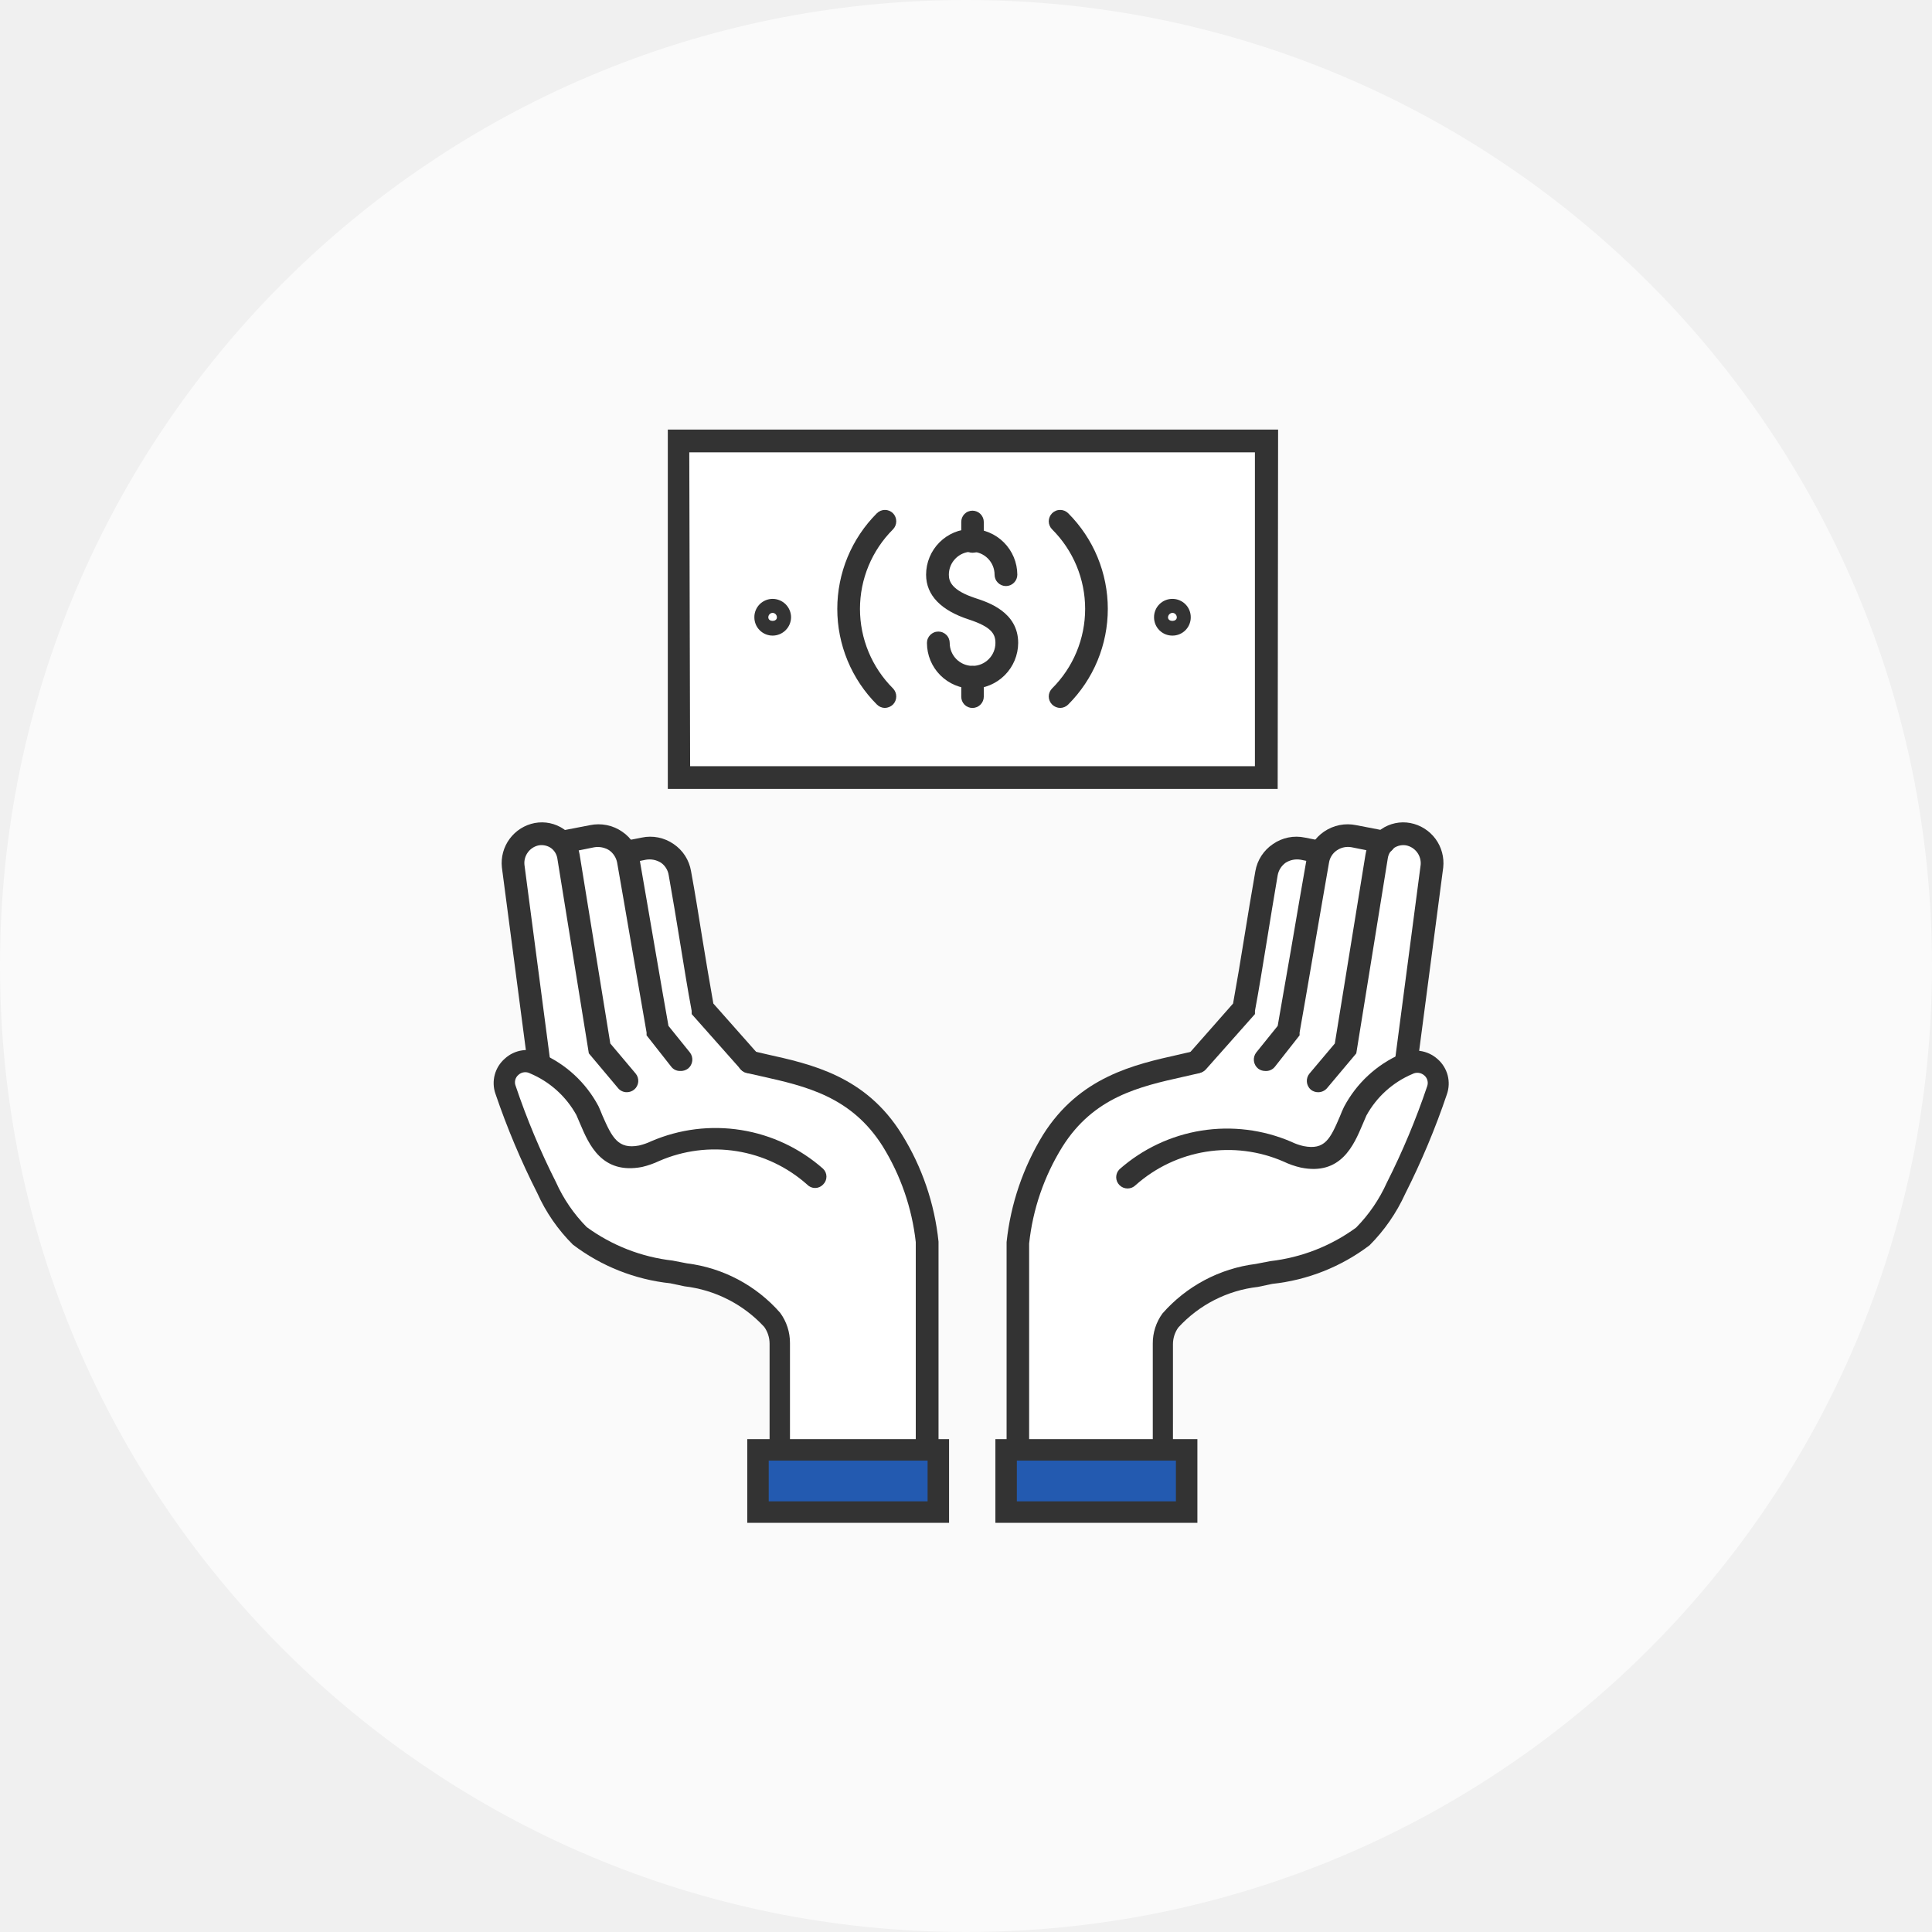
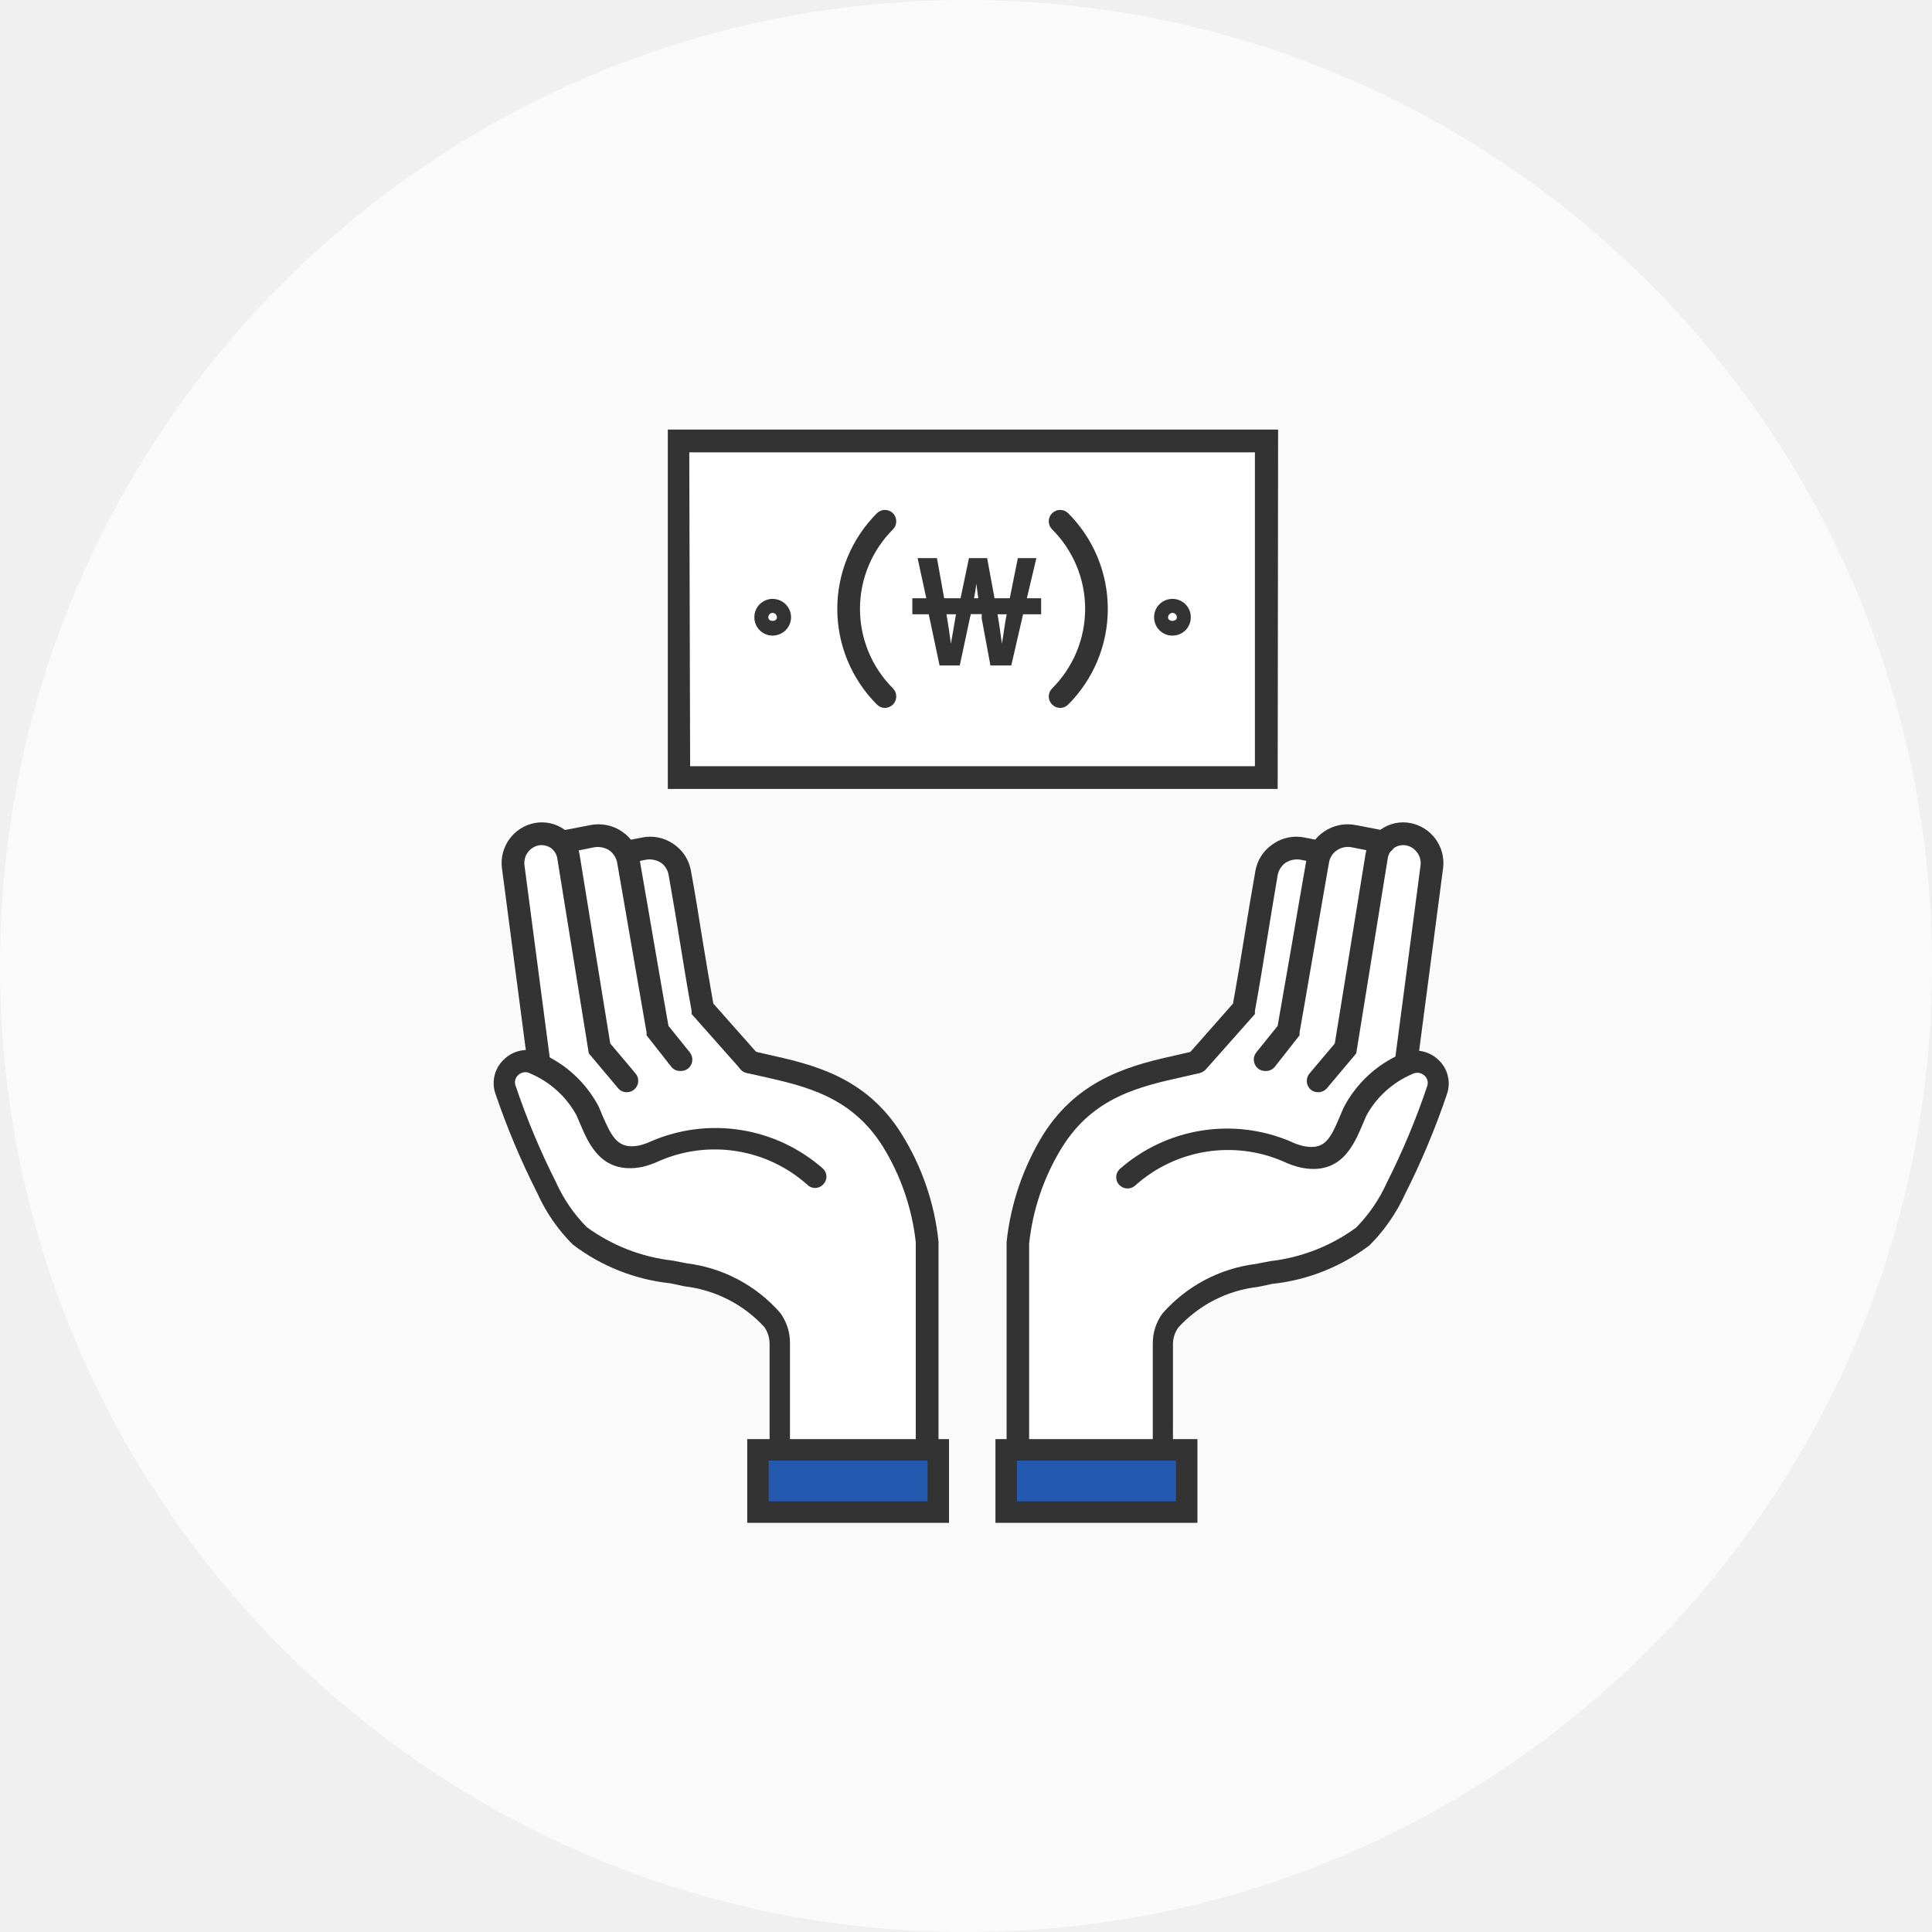
<svg xmlns="http://www.w3.org/2000/svg" width="90" height="90" viewBox="0 0 90 90" fill="none">
-   <g clip-path="url(#clip0_916_150322)">
-     <path d="M53.45 20.5H37.15C36.796 20.5 36.51 20.787 36.51 21.14V39.87C36.51 40.224 36.796 40.51 37.15 40.51H53.45C53.803 40.51 54.09 40.224 54.09 39.87V21.14C54.09 20.787 53.803 20.5 53.45 20.5Z" fill="white" />
-     <path d="M53.451 41.01H37.111C36.808 41.01 36.518 40.89 36.305 40.676C36.091 40.462 35.971 40.172 35.971 39.87V21.14C35.971 20.837 36.091 20.548 36.305 20.334C36.518 20.12 36.808 20 37.111 20H53.411C53.714 20 54.005 20.12 54.22 20.333C54.436 20.547 54.558 20.837 54.561 21.14V39.87C54.558 40.166 54.441 40.45 54.235 40.663C54.028 40.875 53.747 41 53.451 41.01ZM37.151 21.01C37.114 21.01 37.078 21.025 37.052 21.051C37.025 21.077 37.011 21.113 37.011 21.15V39.88C37.011 39.917 37.025 39.953 37.052 39.979C37.078 40.005 37.114 40.02 37.151 40.02H53.451C53.489 40.02 53.526 40.006 53.553 39.98C53.581 39.954 53.598 39.918 53.601 39.88V21.14C53.598 21.102 53.581 21.066 53.553 21.04C53.526 21.014 53.489 21 53.451 21L37.151 21.01Z" fill="#333333" />
-     <path d="M41.641 24.191H39.971V25.861H41.641V24.191Z" fill="#235AB0" />
-     <path d="M46.141 24.191H44.471V25.861H46.141V24.191Z" fill="#235AB0" />
-     <path d="M50.631 24.191H48.961V25.861H50.631V24.191Z" fill="#235AB0" />
-     <path d="M41.641 28.871H39.971V30.541H41.641V28.871Z" fill="#235AB0" />
-     <path d="M46.141 28.871H44.471V30.541H46.141V28.871Z" fill="#235AB0" />
-     <path d="M50.631 28.871H48.961V30.541H50.631V28.871Z" fill="#235AB0" />
-     <path d="M42.66 67.109L43.21 59.869L43.18 56.359L40.38 50.759L34.38 48.879L32.19 46.639L31.61 40.119L31.35 38.879L29.1 38.729L26.27 38.199L24.12 39.209L25.22 48.609L23.66 49.429V51.209L26.55 56.639L28.26 58.049L34.37 59.469L36.43 61.449L35.85 66.849L42.66 67.109Z" fill="white" />
-     <path d="M47.98 67.109L47.43 59.869L47.45 56.359L50.26 50.759L56.25 48.879L58.45 46.639L59.03 40.119L59.28 38.879L61.54 38.729L64.37 38.199L66.52 39.209L65.41 48.609L66.97 49.429V51.209L64.09 56.639L62.38 58.049L56.27 59.469L54.2 61.449L54.79 66.849L47.98 67.109Z" fill="white" />
-     <path d="M31.68 49.378C31.598 49.38 31.517 49.361 31.444 49.325C31.371 49.288 31.308 49.234 31.26 49.168L30.12 47.718V47.589C29.98 46.779 29.73 45.358 29.48 43.898C29.23 42.438 28.92 40.638 28.75 39.678C28.706 39.444 28.574 39.237 28.38 39.099C28.172 38.967 27.923 38.917 27.68 38.958L26.29 39.238C26.222 39.253 26.151 39.253 26.082 39.24C26.014 39.227 25.949 39.2 25.891 39.16C25.833 39.121 25.784 39.071 25.745 39.012C25.708 38.953 25.682 38.887 25.67 38.819C25.643 38.682 25.671 38.541 25.748 38.425C25.825 38.309 25.944 38.227 26.08 38.198L27.48 37.928C27.737 37.874 28.003 37.873 28.261 37.925C28.519 37.976 28.763 38.079 28.98 38.228C29.193 38.373 29.375 38.559 29.514 38.775C29.654 38.992 29.747 39.234 29.79 39.488C29.96 40.488 30.25 42.118 30.52 43.718C30.76 45.108 30.99 46.449 31.14 47.279L32.14 48.519C32.226 48.63 32.265 48.772 32.248 48.912C32.231 49.052 32.16 49.18 32.05 49.269C31.944 49.348 31.812 49.387 31.68 49.378Z" fill="#333333" />
-     <path d="M34.901 49.481C34.825 49.481 34.75 49.465 34.681 49.434C34.612 49.403 34.551 49.358 34.501 49.301L32.221 46.731V46.581C32.031 45.581 31.861 44.491 31.671 43.341C31.511 42.341 31.341 41.341 31.151 40.261C31.133 40.145 31.092 40.034 31.03 39.934C30.968 39.834 30.887 39.748 30.791 39.681C30.582 39.55 30.333 39.5 30.091 39.541L29.341 39.691C29.203 39.718 29.06 39.69 28.943 39.614C28.825 39.537 28.742 39.418 28.711 39.281C28.684 39.143 28.714 39 28.792 38.884C28.871 38.768 28.993 38.688 29.131 38.661L29.891 38.511C30.146 38.456 30.41 38.455 30.667 38.506C30.923 38.558 31.166 38.662 31.381 38.811C31.594 38.955 31.776 39.141 31.915 39.358C32.054 39.574 32.148 39.817 32.191 40.071C32.391 41.151 32.551 42.181 32.711 43.171C32.871 44.161 33.061 45.281 33.231 46.241L35.321 48.601C35.37 48.65 35.409 48.709 35.436 48.773C35.462 48.837 35.476 48.906 35.476 48.976C35.476 49.046 35.462 49.115 35.436 49.179C35.409 49.243 35.37 49.302 35.321 49.351C35.264 49.401 35.197 49.439 35.125 49.462C35.052 49.484 34.976 49.491 34.901 49.481Z" fill="#333333" />
-     <path d="M36.38 67.37C36.311 67.371 36.242 67.359 36.178 67.334C36.114 67.308 36.055 67.27 36.006 67.222C35.956 67.173 35.917 67.115 35.891 67.052C35.864 66.988 35.85 66.919 35.85 66.85V62.08C35.85 61.801 35.763 61.528 35.6 61.3C34.629 60.248 33.313 59.577 31.89 59.41L31.23 59.27C29.581 59.096 28.011 58.473 26.69 57.47C25.994 56.779 25.431 55.965 25.03 55.07C24.271 53.575 23.62 52.028 23.08 50.44C22.98 50.154 22.969 49.845 23.048 49.553C23.126 49.26 23.291 48.998 23.52 48.8C23.746 48.594 24.029 48.46 24.333 48.417C24.636 48.374 24.945 48.424 25.22 48.56C26.36 49.054 27.299 49.922 27.88 51.02C27.94 51.16 28.01 51.31 28.07 51.47C28.51 52.47 28.79 53.04 29.77 52.85C29.967 52.804 30.158 52.737 30.34 52.65C31.658 52.084 33.109 51.903 34.526 52.13C35.942 52.356 37.265 52.981 38.34 53.93C38.39 53.978 38.43 54.035 38.458 54.099C38.485 54.163 38.499 54.231 38.499 54.3C38.499 54.37 38.485 54.438 38.458 54.502C38.43 54.565 38.39 54.623 38.34 54.67C38.292 54.72 38.235 54.761 38.171 54.788C38.108 54.815 38.039 54.829 37.97 54.829C37.901 54.829 37.832 54.815 37.769 54.788C37.705 54.761 37.648 54.72 37.6 54.67C36.676 53.849 35.537 53.309 34.316 53.114C33.095 52.919 31.844 53.077 30.71 53.57C30.454 53.692 30.186 53.786 29.91 53.85C28.03 54.21 27.43 52.79 27.03 51.85L26.85 51.43C26.368 50.559 25.608 49.876 24.69 49.49C24.604 49.444 24.506 49.426 24.409 49.439C24.312 49.452 24.222 49.494 24.15 49.56C24.078 49.621 24.026 49.703 24.003 49.794C23.979 49.886 23.985 49.982 24.02 50.07C24.539 51.61 25.167 53.111 25.9 54.56C26.248 55.337 26.733 56.044 27.33 56.65C28.506 57.508 29.884 58.046 31.33 58.21L32 58.34C33.68 58.55 35.224 59.368 36.34 60.64C36.641 61.048 36.802 61.543 36.8 62.05V66.82C36.81 66.948 36.772 67.074 36.695 67.175C36.617 67.277 36.505 67.346 36.38 67.37Z" fill="#333333" />
-     <path d="M43.19 67.639C43.121 67.639 43.052 67.625 42.987 67.598C42.923 67.572 42.865 67.533 42.815 67.484C42.766 67.434 42.727 67.376 42.7 67.312C42.674 67.247 42.66 67.178 42.66 67.109V57.349C42.484 55.766 41.958 54.242 41.12 52.889C39.66 50.569 37.53 50.089 35.48 49.629L34.77 49.469C34.635 49.433 34.519 49.347 34.446 49.228C34.373 49.108 34.35 48.965 34.38 48.829C34.416 48.694 34.502 48.577 34.621 48.505C34.741 48.432 34.884 48.408 35.02 48.439L35.71 48.599C37.77 49.059 40.32 49.599 42.01 52.329C42.952 53.844 43.537 55.554 43.72 57.329V67.139C43.712 67.274 43.653 67.401 43.555 67.494C43.456 67.587 43.326 67.639 43.19 67.639Z" fill="#333333" />
-     <path d="M29.2 50.371C29.124 50.372 29.049 50.357 28.98 50.326C28.911 50.294 28.85 50.249 28.8 50.191L27.43 48.561L25.96 39.461C25.924 39.272 25.817 39.104 25.66 38.991C25.495 38.882 25.295 38.839 25.1 38.871C24.897 38.912 24.716 39.027 24.593 39.193C24.469 39.359 24.411 39.565 24.43 39.771L25.63 48.901C25.647 49.042 25.609 49.183 25.523 49.295C25.437 49.407 25.31 49.481 25.17 49.501C25.031 49.516 24.893 49.476 24.783 49.39C24.673 49.304 24.6 49.179 24.58 49.041L23.38 39.901C23.329 39.427 23.458 38.951 23.741 38.568C24.025 38.184 24.442 37.922 24.91 37.831C25.145 37.788 25.386 37.791 25.619 37.84C25.852 37.89 26.074 37.986 26.27 38.121C26.463 38.258 26.627 38.432 26.752 38.633C26.878 38.834 26.962 39.058 27 39.291L28.43 48.102L29.61 49.501C29.655 49.555 29.689 49.617 29.71 49.684C29.731 49.751 29.738 49.821 29.732 49.891C29.725 49.961 29.705 50.028 29.672 50.09C29.639 50.152 29.594 50.207 29.54 50.251C29.444 50.329 29.324 50.371 29.2 50.371Z" fill="#333333" />
-     <path d="M58.93 49.378C58.814 49.377 58.702 49.339 58.61 49.269C58.5 49.18 58.429 49.052 58.412 48.912C58.395 48.772 58.434 48.63 58.52 48.519L59.52 47.279C59.66 46.449 59.9 45.108 60.14 43.718C60.41 42.118 60.7 40.458 60.87 39.488C60.913 39.234 61.006 38.992 61.146 38.775C61.285 38.559 61.467 38.373 61.68 38.228C61.897 38.079 62.141 37.976 62.399 37.925C62.657 37.873 62.923 37.874 63.18 37.928L64.58 38.198C64.716 38.227 64.835 38.309 64.912 38.425C64.989 38.541 65.017 38.682 64.99 38.819C64.978 38.887 64.952 38.953 64.915 39.012C64.876 39.071 64.827 39.121 64.769 39.16C64.711 39.2 64.646 39.227 64.578 39.24C64.509 39.253 64.438 39.253 64.37 39.238L62.97 38.958C62.73 38.912 62.482 38.962 62.28 39.099C62.181 39.164 62.097 39.249 62.034 39.349C61.97 39.449 61.928 39.561 61.91 39.678C61.74 40.678 61.45 42.298 61.18 43.898C60.91 45.498 60.68 46.779 60.54 47.589V47.718L59.4 49.168C59.346 49.24 59.275 49.298 59.192 49.334C59.11 49.371 59.02 49.386 58.93 49.378Z" fill="#333333" />
-     <path d="M55.711 49.481C55.582 49.481 55.458 49.435 55.361 49.351C55.311 49.302 55.272 49.243 55.245 49.179C55.219 49.115 55.205 49.046 55.205 48.976C55.205 48.906 55.219 48.837 55.245 48.773C55.272 48.709 55.311 48.65 55.361 48.601L57.441 46.241C57.62 45.241 57.791 44.241 57.961 43.171C58.13 42.101 58.291 41.171 58.48 40.071C58.525 39.816 58.62 39.574 58.761 39.357C58.902 39.14 59.086 38.955 59.3 38.811C59.515 38.662 59.758 38.558 60.014 38.506C60.271 38.455 60.535 38.456 60.791 38.511L61.55 38.661C61.618 38.674 61.683 38.7 61.741 38.739C61.798 38.777 61.848 38.827 61.886 38.885C61.924 38.943 61.95 39.007 61.963 39.075C61.976 39.143 61.975 39.213 61.961 39.281C61.947 39.349 61.921 39.414 61.883 39.471C61.844 39.529 61.794 39.578 61.737 39.616C61.679 39.655 61.614 39.681 61.546 39.694C61.478 39.706 61.408 39.705 61.34 39.691L60.59 39.541C60.348 39.5 60.099 39.55 59.891 39.681C59.697 39.819 59.564 40.027 59.52 40.261C59.34 41.321 59.17 42.351 59.011 43.341C58.821 44.491 58.651 45.571 58.461 46.581V46.731L56.181 49.301C56.123 49.368 56.05 49.419 55.968 49.45C55.886 49.482 55.798 49.492 55.711 49.481Z" fill="#333333" />
-     <path d="M54.231 67.371C54.162 67.372 54.093 67.36 54.029 67.334C53.964 67.308 53.906 67.27 53.856 67.222C53.807 67.174 53.768 67.116 53.741 67.052C53.715 66.988 53.701 66.92 53.701 66.851V62.081C53.698 61.578 53.855 61.087 54.151 60.681C55.269 59.404 56.817 58.582 58.501 58.371L59.171 58.241C60.617 58.077 61.995 57.539 63.171 56.681C63.768 56.075 64.252 55.367 64.601 54.591C65.334 53.141 65.962 51.641 66.481 50.101C66.514 50.013 66.519 49.916 66.496 49.825C66.473 49.734 66.422 49.652 66.351 49.591C66.277 49.525 66.185 49.483 66.087 49.471C65.988 49.458 65.889 49.476 65.801 49.521C64.886 49.906 64.128 50.59 63.651 51.461C63.591 51.594 63.531 51.734 63.471 51.881C63.071 52.821 62.471 54.271 60.591 53.881C60.314 53.818 60.046 53.724 59.791 53.601C58.657 53.108 57.406 52.949 56.185 53.144C54.964 53.339 53.825 53.879 52.901 54.701C52.852 54.75 52.793 54.789 52.729 54.816C52.664 54.842 52.595 54.856 52.526 54.856C52.456 54.856 52.387 54.842 52.323 54.816C52.258 54.789 52.2 54.75 52.151 54.701C52.102 54.652 52.063 54.595 52.036 54.531C52.01 54.468 51.996 54.4 51.996 54.331C51.996 54.262 52.01 54.194 52.036 54.13C52.063 54.067 52.102 54.009 52.151 53.961C53.226 53.011 54.549 52.387 55.965 52.16C57.381 51.934 58.833 52.114 60.151 52.681C60.332 52.769 60.524 52.836 60.721 52.881C61.721 53.081 61.971 52.541 62.421 51.491C62.481 51.341 62.541 51.191 62.611 51.051C63.192 49.956 64.125 49.089 65.261 48.591C65.537 48.455 65.848 48.406 66.153 48.449C66.457 48.491 66.742 48.624 66.971 48.831C67.198 49.03 67.361 49.292 67.438 49.585C67.514 49.877 67.501 50.186 67.401 50.471C66.865 52.058 66.216 53.605 65.461 55.101C65.055 55.993 64.493 56.806 63.801 57.501C62.48 58.504 60.91 59.126 59.261 59.301L58.601 59.441C57.176 59.602 55.859 60.274 54.891 61.331C54.728 61.558 54.641 61.831 54.641 62.111V66.881C54.637 66.996 54.594 67.107 54.52 67.196C54.446 67.285 54.344 67.346 54.231 67.371Z" fill="#333333" />
-     <path d="M47.421 67.638C47.28 67.638 47.145 67.583 47.046 67.483C46.947 67.384 46.891 67.249 46.891 67.108V57.348C47.079 55.576 47.66 53.868 48.591 52.348C50.291 49.648 52.841 49.078 54.901 48.618L55.591 48.458C55.727 48.428 55.87 48.452 55.989 48.524C56.109 48.597 56.195 48.713 56.231 48.848C56.261 48.986 56.236 49.13 56.161 49.25C56.086 49.369 55.968 49.455 55.831 49.488L55.131 49.648C53.071 50.108 50.951 50.588 49.491 52.908C48.641 54.276 48.111 55.818 47.941 57.418V67.128C47.935 67.264 47.879 67.392 47.782 67.487C47.685 67.582 47.556 67.636 47.421 67.638Z" fill="#333333" />
-     <path d="M61.401 50.372C61.277 50.372 61.157 50.33 61.061 50.252C60.955 50.159 60.89 50.029 60.879 49.889C60.867 49.749 60.911 49.61 61.001 49.502L62.181 48.102L63.611 39.292C63.647 39.058 63.73 38.833 63.856 38.632C63.981 38.431 64.146 38.257 64.341 38.122C64.537 37.986 64.758 37.89 64.992 37.84C65.225 37.791 65.466 37.788 65.701 37.832C66.169 37.922 66.586 38.185 66.87 38.568C67.153 38.952 67.282 39.428 67.231 39.902L66.031 49.042C66.011 49.18 65.938 49.305 65.828 49.391C65.718 49.476 65.579 49.516 65.441 49.502C65.301 49.482 65.174 49.408 65.088 49.296C65.002 49.184 64.964 49.042 64.981 48.902L66.181 39.772C66.197 39.565 66.137 39.359 66.012 39.193C65.886 39.027 65.705 38.913 65.501 38.872C65.306 38.84 65.106 38.883 64.941 38.992C64.786 39.105 64.682 39.273 64.651 39.462L63.181 48.562L61.811 50.192C61.759 50.249 61.696 50.295 61.625 50.326C61.555 50.358 61.478 50.373 61.401 50.372Z" fill="#333333" />
-     <path d="M43.711 67.031H35.31V69.931H43.711V67.031Z" fill="#235AB0" />
-     <path d="M44.211 70.431H34.81V66.531H44.211V70.431ZM35.81 69.431H43.211V67.531H35.81V69.431Z" fill="#333333" />
-     <path d="M55.269 67.031H46.869V69.931H55.269V67.031Z" fill="#235AB0" />
-     <path d="M55.779 70.431H46.369V66.531H55.779V70.431ZM47.369 69.431H54.779V67.531H47.369V69.431Z" fill="#333333" />
-   </g>
  <circle cx="45" cy="45" r="45" fill="#FAFAFA" />
-   <g clip-path="url(#clip1_916_150322)">
+   <g clip-path="url(#clip0_1080_171805)">
    <path d="M42.66 67.621L43.21 60.381L43.18 56.871L40.38 51.271L34.38 49.391L32.19 47.151L31.61 40.631L31.35 39.391L29.1 39.241L26.27 38.711L24.12 39.731L25.22 49.131L23.66 49.941V51.721L26.55 57.161L28.26 58.571L34.37 59.991L36.43 61.971L35.85 67.361L42.66 67.621Z" fill="white" />
    <path d="M47.98 67.621L47.43 60.381L47.45 56.871L50.26 51.271L56.25 49.391L58.45 47.151L59.03 40.631L59.28 39.391L61.54 39.241L64.37 38.711L66.52 39.731L65.41 49.131L66.97 49.941V51.721L64.09 57.161L62.38 58.571L56.27 59.991L54.2 61.971L54.79 67.361L47.98 67.621Z" fill="white" />
    <path d="M59.019 20.738H31.609V36.128H59.019V20.738Z" fill="white" />
    <path d="M31.68 49.89C31.598 49.891 31.517 49.873 31.444 49.836C31.371 49.8 31.308 49.746 31.26 49.68L30.12 48.23V48.1C29.98 47.29 29.73 45.87 29.48 44.41C29.23 42.95 28.92 41.15 28.75 40.19C28.706 39.956 28.574 39.748 28.38 39.61C28.172 39.479 27.923 39.429 27.68 39.47L26.29 39.75C26.222 39.765 26.151 39.765 26.082 39.752C26.014 39.738 25.949 39.711 25.891 39.672C25.833 39.633 25.784 39.582 25.745 39.524C25.708 39.465 25.682 39.399 25.67 39.33C25.643 39.194 25.671 39.052 25.748 38.936C25.825 38.82 25.944 38.739 26.08 38.71L27.48 38.44C27.737 38.386 28.003 38.385 28.261 38.436C28.519 38.488 28.763 38.591 28.98 38.74C29.193 38.884 29.375 39.07 29.514 39.287C29.654 39.504 29.747 39.746 29.79 40C29.96 41 30.25 42.63 30.52 44.23C30.76 45.62 30.99 46.96 31.14 47.79L32.14 49.03C32.226 49.142 32.265 49.283 32.248 49.423C32.231 49.564 32.16 49.692 32.05 49.78C31.944 49.859 31.812 49.898 31.68 49.89Z" fill="#333333" />
-     <path d="M34.901 49.989C34.825 49.989 34.75 49.973 34.681 49.942C34.612 49.911 34.551 49.866 34.501 49.809L32.221 47.239V47.089C32.031 46.089 31.861 44.999 31.671 43.849C31.511 42.849 31.341 41.849 31.151 40.769C31.133 40.653 31.092 40.541 31.03 40.442C30.968 40.342 30.887 40.256 30.791 40.189C30.582 40.057 30.333 40.008 30.091 40.049L29.341 40.199C29.203 40.226 29.06 40.198 28.943 40.121C28.825 40.045 28.742 39.926 28.711 39.789C28.684 39.651 28.714 39.508 28.792 39.392C28.871 39.276 28.993 39.195 29.131 39.169L29.891 39.019C30.146 38.964 30.41 38.962 30.667 39.014C30.923 39.066 31.166 39.169 31.381 39.319C31.594 39.463 31.776 39.649 31.915 39.865C32.054 40.082 32.148 40.325 32.191 40.579C32.391 41.659 32.551 42.689 32.711 43.679C32.871 44.669 33.061 45.789 33.231 46.749L35.321 49.109C35.37 49.158 35.409 49.216 35.436 49.281C35.462 49.345 35.476 49.414 35.476 49.484C35.476 49.553 35.462 49.622 35.436 49.687C35.409 49.751 35.37 49.81 35.321 49.859C35.264 49.909 35.197 49.947 35.125 49.969C35.052 49.992 34.976 49.998 34.901 49.989Z" fill="#333333" />
+     <path d="M34.899 49.989C34.823 49.989 34.748 49.973 34.679 49.942C34.61 49.911 34.549 49.866 34.499 49.809L32.219 47.239V47.089C32.029 46.089 31.859 44.999 31.669 43.849C31.509 42.849 31.339 41.849 31.149 40.769C31.131 40.653 31.09 40.541 31.028 40.442C30.966 40.342 30.885 40.256 30.789 40.189C30.581 40.057 30.331 40.008 30.089 40.049L29.339 40.199C29.201 40.226 29.058 40.198 28.941 40.121C28.823 40.045 28.74 39.926 28.709 39.789C28.682 39.651 28.712 39.508 28.79 39.392C28.869 39.276 28.991 39.195 29.129 39.169L29.889 39.019C30.144 38.964 30.409 38.962 30.665 39.014C30.921 39.066 31.164 39.169 31.379 39.319C31.592 39.463 31.774 39.649 31.913 39.865C32.052 40.082 32.146 40.325 32.189 40.579C32.389 41.659 32.549 42.689 32.709 43.679C32.869 44.669 33.059 45.789 33.229 46.749L35.319 49.109C35.368 49.158 35.407 49.216 35.434 49.281C35.46 49.345 35.474 49.414 35.474 49.484C35.474 49.553 35.46 49.622 35.434 49.687C35.407 49.751 35.368 49.81 35.319 49.859C35.262 49.909 35.195 49.947 35.123 49.969C35.05 49.992 34.974 49.998 34.899 49.989Z" fill="#333333" />
    <path d="M36.38 67.882C36.311 67.883 36.242 67.871 36.178 67.845C36.114 67.82 36.055 67.782 36.006 67.733C35.956 67.685 35.917 67.627 35.891 67.563C35.864 67.499 35.85 67.431 35.85 67.362V62.592C35.85 62.312 35.763 62.04 35.6 61.812C34.629 60.759 33.313 60.089 31.89 59.922L31.23 59.782C29.581 59.607 28.011 58.985 26.69 57.982C25.994 57.291 25.431 56.477 25.03 55.582C24.271 54.087 23.62 52.539 23.08 50.952C22.98 50.666 22.969 50.357 23.048 50.064C23.126 49.772 23.291 49.51 23.52 49.312C23.746 49.105 24.029 48.972 24.333 48.929C24.636 48.886 24.945 48.936 25.22 49.072C26.36 49.566 27.299 50.434 27.88 51.532C27.94 51.672 28.01 51.822 28.07 51.982C28.51 52.982 28.79 53.552 29.77 53.362C29.967 53.316 30.158 53.249 30.34 53.162C31.658 52.595 33.109 52.415 34.526 52.642C35.942 52.868 37.265 53.493 38.34 54.442C38.39 54.49 38.43 54.547 38.458 54.611C38.485 54.674 38.499 54.743 38.499 54.812C38.499 54.881 38.485 54.95 38.458 55.014C38.43 55.077 38.39 55.134 38.34 55.182C38.292 55.232 38.235 55.272 38.171 55.3C38.108 55.327 38.039 55.341 37.97 55.341C37.901 55.341 37.832 55.327 37.769 55.3C37.705 55.272 37.648 55.232 37.6 55.182C36.676 54.36 35.537 53.82 34.316 53.626C33.095 53.431 31.844 53.589 30.71 54.082C30.454 54.203 30.186 54.297 29.91 54.362C28.03 54.722 27.43 53.302 27.03 52.362L26.85 51.942C26.368 51.071 25.608 50.388 24.69 50.002C24.604 49.956 24.506 49.938 24.409 49.951C24.312 49.963 24.222 50.006 24.15 50.072C24.078 50.133 24.026 50.214 24.003 50.306C23.979 50.398 23.985 50.494 24.02 50.582C24.539 52.122 25.167 53.622 25.9 55.072C26.248 55.848 26.733 56.556 27.33 57.162C28.506 58.02 29.884 58.558 31.33 58.722L32 58.852C33.68 59.061 35.224 59.88 36.34 61.152C36.641 61.56 36.802 62.055 36.8 62.562V67.332C36.81 67.459 36.772 67.586 36.695 67.687C36.617 67.788 36.505 67.858 36.38 67.882Z" fill="#333333" />
    <path d="M43.19 68.15C43.121 68.15 43.052 68.137 42.987 68.11C42.923 68.084 42.865 68.045 42.815 67.995C42.766 67.946 42.727 67.888 42.7 67.823C42.674 67.759 42.66 67.69 42.66 67.621V57.861C42.484 56.278 41.958 54.754 41.12 53.4C39.66 51.08 37.53 50.6 35.48 50.14L34.77 49.98C34.635 49.945 34.519 49.859 34.446 49.739C34.373 49.62 34.35 49.477 34.38 49.341C34.416 49.205 34.502 49.089 34.621 49.016C34.741 48.944 34.884 48.92 35.02 48.95L35.71 49.111C37.77 49.571 40.32 50.111 42.01 52.841C42.952 54.356 43.537 56.066 43.72 57.841V67.65C43.712 67.786 43.653 67.913 43.555 68.006C43.456 68.099 43.326 68.151 43.19 68.15Z" fill="#333333" />
-     <path d="M29.2 50.879C29.124 50.88 29.049 50.864 28.98 50.833C28.911 50.802 28.85 50.757 28.8 50.699L27.43 49.069L25.96 39.969C25.924 39.78 25.817 39.611 25.66 39.499C25.495 39.39 25.295 39.347 25.1 39.379C24.897 39.42 24.716 39.535 24.593 39.701C24.469 39.867 24.411 40.073 24.43 40.279L25.63 49.409C25.647 49.549 25.609 49.691 25.523 49.803C25.437 49.915 25.31 49.989 25.17 50.009C25.031 50.023 24.893 49.984 24.783 49.898C24.673 49.812 24.6 49.687 24.58 49.549L23.38 40.409C23.329 39.935 23.458 39.459 23.741 39.076C24.025 38.692 24.442 38.429 24.91 38.339C25.145 38.296 25.386 38.298 25.619 38.348C25.852 38.398 26.074 38.493 26.27 38.629C26.463 38.766 26.627 38.94 26.752 39.141C26.878 39.342 26.962 39.566 27 39.799L28.43 48.609L29.61 50.009C29.655 50.063 29.689 50.125 29.71 50.192C29.731 50.259 29.738 50.329 29.732 50.399C29.725 50.469 29.705 50.536 29.672 50.598C29.639 50.66 29.594 50.715 29.54 50.759C29.444 50.837 29.324 50.879 29.2 50.879Z" fill="#333333" />
-     <path d="M58.93 49.89C58.814 49.889 58.702 49.85 58.61 49.78C58.5 49.692 58.429 49.564 58.412 49.423C58.395 49.283 58.434 49.142 58.52 49.03L59.52 47.79C59.66 46.96 59.9 45.62 60.14 44.23C60.41 42.63 60.7 40.97 60.87 40C60.913 39.746 61.006 39.504 61.146 39.287C61.285 39.07 61.467 38.884 61.68 38.74C61.897 38.591 62.141 38.488 62.399 38.436C62.657 38.385 62.923 38.386 63.18 38.44L64.58 38.71C64.716 38.739 64.835 38.82 64.912 38.936C64.989 39.052 65.017 39.194 64.99 39.33C64.978 39.399 64.952 39.465 64.915 39.524C64.876 39.582 64.827 39.633 64.769 39.672C64.711 39.711 64.646 39.738 64.578 39.752C64.509 39.765 64.438 39.765 64.37 39.75L62.97 39.47C62.73 39.423 62.482 39.474 62.28 39.61C62.181 39.676 62.097 39.761 62.034 39.861C61.97 39.961 61.928 40.073 61.91 40.19C61.74 41.19 61.45 42.81 61.18 44.41C60.91 46.01 60.68 47.29 60.54 48.1V48.23L59.4 49.68C59.346 49.752 59.275 49.809 59.192 49.846C59.11 49.883 59.02 49.898 58.93 49.89Z" fill="#333333" />
-     <path d="M55.711 49.989C55.582 49.989 55.458 49.943 55.361 49.859C55.311 49.81 55.272 49.751 55.245 49.687C55.219 49.622 55.205 49.553 55.205 49.484C55.205 49.414 55.219 49.345 55.245 49.281C55.272 49.216 55.311 49.158 55.361 49.109L57.441 46.749C57.62 45.749 57.791 44.749 57.961 43.679C58.13 42.609 58.291 41.679 58.48 40.579C58.525 40.324 58.62 40.081 58.761 39.865C58.902 39.648 59.086 39.462 59.3 39.319C59.515 39.169 59.758 39.066 60.014 39.014C60.271 38.962 60.535 38.964 60.791 39.019L61.55 39.169C61.618 39.182 61.683 39.208 61.741 39.247C61.798 39.285 61.848 39.335 61.886 39.392C61.924 39.45 61.95 39.515 61.963 39.583C61.976 39.651 61.975 39.721 61.961 39.789C61.947 39.857 61.921 39.921 61.883 39.979C61.844 40.037 61.794 40.086 61.737 40.124C61.679 40.162 61.614 40.189 61.546 40.201C61.478 40.214 61.408 40.213 61.34 40.199L60.59 40.049C60.348 40.008 60.099 40.057 59.891 40.189C59.697 40.327 59.564 40.535 59.52 40.769C59.34 41.829 59.17 42.859 59.011 43.849C58.821 44.999 58.651 46.079 58.461 47.089V47.239L56.181 49.809C56.123 49.875 56.05 49.926 55.968 49.958C55.886 49.989 55.798 50 55.711 49.989Z" fill="#333333" />
+     <path d="M29.198 50.879C29.122 50.88 29.047 50.864 28.978 50.833C28.909 50.802 28.848 50.757 28.798 50.699L27.428 49.069L25.958 39.969C25.922 39.78 25.815 39.611 25.658 39.499C25.494 39.39 25.293 39.347 25.098 39.379C24.895 39.42 24.715 39.535 24.591 39.701C24.467 39.867 24.409 40.073 24.428 40.279L25.628 49.409C25.645 49.549 25.607 49.691 25.521 49.803C25.435 49.915 25.308 49.989 25.168 50.009C25.029 50.023 24.891 49.984 24.781 49.898C24.671 49.812 24.598 49.687 24.578 49.549L23.378 40.409C23.327 39.935 23.456 39.459 23.739 39.076C24.023 38.692 24.44 38.429 24.908 38.339C25.143 38.296 25.384 38.298 25.617 38.348C25.851 38.398 26.072 38.493 26.268 38.629C26.461 38.766 26.625 38.94 26.75 39.141C26.876 39.342 26.96 39.566 26.998 39.799L28.428 48.609L29.608 50.009C29.653 50.063 29.687 50.125 29.708 50.192C29.729 50.259 29.736 50.329 29.73 50.399C29.723 50.469 29.703 50.536 29.67 50.598C29.637 50.66 29.592 50.715 29.538 50.759C29.442 50.837 29.322 50.879 29.198 50.879Z" fill="#333333" />
+     <path d="M58.928 49.89C58.812 49.889 58.7 49.85 58.608 49.78C58.498 49.692 58.427 49.564 58.41 49.423C58.393 49.283 58.432 49.142 58.518 49.03L59.518 47.79C59.658 46.96 59.898 45.62 60.138 44.23C60.408 42.63 60.698 40.97 60.868 40C60.911 39.746 61.004 39.504 61.144 39.287C61.283 39.07 61.465 38.884 61.678 38.74C61.895 38.591 62.139 38.488 62.397 38.436C62.655 38.385 62.921 38.386 63.178 38.44L64.578 38.71C64.714 38.739 64.833 38.82 64.91 38.936C64.987 39.052 65.015 39.194 64.988 39.33C64.976 39.399 64.95 39.465 64.912 39.524C64.875 39.582 64.825 39.633 64.767 39.672C64.71 39.711 64.644 39.738 64.576 39.752C64.507 39.765 64.436 39.765 64.368 39.75L62.968 39.47C62.729 39.423 62.48 39.474 62.278 39.61C62.179 39.676 62.096 39.761 62.032 39.861C61.968 39.961 61.926 40.073 61.908 40.19C61.738 41.19 61.448 42.81 61.178 44.41C60.908 46.01 60.678 47.29 60.538 48.1V48.23L59.398 49.68C59.344 49.752 59.273 49.809 59.19 49.846C59.108 49.883 59.018 49.898 58.928 49.89Z" fill="#333333" />
+     <path d="M55.709 49.989C55.58 49.989 55.456 49.943 55.359 49.859C55.309 49.81 55.27 49.751 55.243 49.687C55.217 49.622 55.203 49.553 55.203 49.484C55.203 49.414 55.217 49.345 55.243 49.281C55.27 49.216 55.309 49.158 55.359 49.109L57.439 46.749C57.619 45.749 57.789 44.749 57.959 43.679C58.129 42.609 58.289 41.679 58.479 40.579C58.523 40.324 58.618 40.081 58.759 39.865C58.9 39.648 59.084 39.462 59.299 39.319C59.513 39.169 59.756 39.066 60.013 39.014C60.269 38.962 60.533 38.964 60.789 39.019L61.549 39.169C61.617 39.182 61.681 39.208 61.739 39.247C61.796 39.285 61.846 39.335 61.884 39.392C61.922 39.45 61.948 39.515 61.961 39.583C61.974 39.651 61.973 39.721 61.959 39.789C61.946 39.857 61.919 39.921 61.88 39.979C61.842 40.037 61.793 40.086 61.735 40.124C61.677 40.162 61.612 40.189 61.544 40.201C61.476 40.214 61.406 40.213 61.339 40.199L60.589 40.049C60.346 40.008 60.097 40.057 59.889 40.189C59.695 40.327 59.562 40.535 59.519 40.769C59.339 41.829 59.169 42.859 59.009 43.849C58.819 44.999 58.649 46.079 58.459 47.089V47.239L56.179 49.809C56.121 49.875 56.048 49.926 55.966 49.958C55.884 49.989 55.796 50 55.709 49.989Z" fill="#333333" />
    <path d="M54.231 67.879C54.162 67.88 54.093 67.867 54.029 67.842C53.964 67.816 53.906 67.778 53.856 67.73C53.807 67.681 53.768 67.624 53.741 67.56C53.715 67.496 53.701 67.428 53.701 67.359V62.589C53.698 62.086 53.855 61.595 54.151 61.188C55.269 59.912 56.817 59.09 58.501 58.879L59.171 58.749C60.617 58.584 61.995 58.047 63.171 57.188C63.768 56.583 64.252 55.875 64.601 55.099C65.334 53.649 65.962 52.148 66.481 50.609C66.514 50.521 66.519 50.424 66.496 50.333C66.473 50.242 66.422 50.16 66.351 50.099C66.277 50.033 66.185 49.991 66.087 49.978C65.988 49.966 65.889 49.983 65.801 50.029C64.886 50.414 64.128 51.098 63.651 51.968C63.591 52.102 63.531 52.242 63.471 52.389C63.071 53.328 62.471 54.779 60.591 54.389C60.314 54.325 60.046 54.232 59.791 54.109C58.657 53.616 57.406 53.457 56.185 53.652C54.964 53.847 53.825 54.387 52.901 55.209C52.852 55.258 52.793 55.297 52.729 55.324C52.664 55.35 52.595 55.364 52.526 55.364C52.456 55.364 52.387 55.35 52.323 55.324C52.258 55.297 52.2 55.258 52.151 55.209C52.102 55.16 52.063 55.103 52.036 55.039C52.01 54.976 51.996 54.907 51.996 54.839C51.996 54.77 52.01 54.702 52.036 54.638C52.063 54.575 52.102 54.517 52.151 54.468C53.226 53.519 54.549 52.895 55.965 52.668C57.381 52.442 58.833 52.622 60.151 53.188C60.332 53.277 60.524 53.344 60.721 53.389C61.721 53.589 61.971 53.049 62.421 51.999C62.481 51.849 62.541 51.699 62.611 51.559C63.192 50.463 64.125 49.597 65.261 49.099C65.537 48.963 65.848 48.914 66.153 48.956C66.457 48.999 66.742 49.132 66.971 49.339C67.198 49.538 67.361 49.8 67.438 50.093C67.514 50.385 67.501 50.694 67.401 50.979C66.865 52.566 66.216 54.113 65.461 55.609C65.055 56.501 64.493 57.314 63.801 58.009C62.48 59.011 60.91 59.634 59.261 59.809L58.601 59.949C57.176 60.11 55.859 60.782 54.891 61.839C54.728 62.066 54.641 62.339 54.641 62.619V67.388C54.637 67.504 54.594 67.615 54.52 67.704C54.446 67.793 54.344 67.854 54.231 67.879Z" fill="#333333" />
    <path d="M47.421 68.15C47.28 68.15 47.145 68.094 47.046 67.995C46.947 67.895 46.891 67.761 46.891 67.62V57.86C47.079 56.088 47.66 54.38 48.591 52.86C50.291 50.16 52.841 49.59 54.901 49.13L55.591 48.97C55.727 48.94 55.87 48.963 55.989 49.036C56.109 49.109 56.195 49.225 56.231 49.36C56.261 49.498 56.236 49.642 56.161 49.761C56.086 49.881 55.968 49.967 55.831 50L55.131 50.16C53.071 50.62 50.951 51.1 49.491 53.42C48.641 54.788 48.111 56.329 47.941 57.93V67.64C47.935 67.775 47.879 67.904 47.782 67.999C47.685 68.093 47.556 68.147 47.421 68.15Z" fill="#333333" />
-     <path d="M61.401 50.88C61.277 50.88 61.157 50.837 61.061 50.76C60.955 50.667 60.89 50.537 60.879 50.397C60.867 50.257 60.911 50.118 61.001 50.01L62.181 48.61L63.611 39.8C63.647 39.566 63.73 39.341 63.856 39.14C63.981 38.939 64.146 38.765 64.341 38.63C64.537 38.493 64.758 38.398 64.992 38.348C65.225 38.298 65.466 38.296 65.701 38.34C66.169 38.43 66.586 38.693 66.87 39.076C67.153 39.46 67.282 39.936 67.231 40.41L66.031 49.55C66.011 49.688 65.938 49.813 65.828 49.898C65.718 49.984 65.579 50.024 65.441 50.01C65.301 49.99 65.174 49.916 65.088 49.804C65.002 49.691 64.964 49.55 64.981 49.41L66.181 40.28C66.197 40.073 66.137 39.867 66.012 39.701C65.886 39.535 65.705 39.421 65.501 39.38C65.306 39.348 65.106 39.391 64.941 39.5C64.786 39.612 64.682 39.781 64.651 39.97L63.181 49.07L61.811 50.7C61.759 50.757 61.696 50.803 61.625 50.834C61.555 50.865 61.478 50.881 61.401 50.88Z" fill="#333333" />
+     <path d="M61.399 50.88C61.275 50.88 61.155 50.837 61.059 50.76C60.953 50.667 60.888 50.537 60.877 50.397C60.865 50.257 60.909 50.118 60.999 50.01L62.179 48.61L63.609 39.8C63.645 39.566 63.728 39.341 63.854 39.14C63.979 38.939 64.144 38.765 64.339 38.63C64.535 38.493 64.756 38.398 64.99 38.348C65.223 38.298 65.464 38.296 65.699 38.34C66.167 38.43 66.584 38.693 66.868 39.076C67.151 39.46 67.28 39.936 67.229 40.41L66.029 49.55C66.009 49.688 65.936 49.813 65.826 49.898C65.716 49.984 65.578 50.024 65.439 50.01C65.299 49.99 65.172 49.916 65.086 49.804C65 49.691 64.962 49.55 64.979 49.41L66.179 40.28C66.195 40.073 66.135 39.867 66.01 39.701C65.884 39.535 65.703 39.421 65.499 39.38C65.304 39.348 65.104 39.391 64.939 39.5C64.784 39.612 64.68 39.781 64.649 39.97L63.179 49.07L61.809 50.7C61.757 50.757 61.694 50.803 61.623 50.834C61.553 50.865 61.476 50.881 61.399 50.88Z" fill="#333333" />
    <path d="M59.519 36.752H31.109V20.012H59.539L59.519 36.752ZM32.149 35.692H58.459V21.072H32.109L32.149 35.692Z" fill="#333333" />
    <path d="M41.219 32.979C41.08 32.976 40.947 32.918 40.849 32.819C40.264 32.234 39.8 31.54 39.483 30.775C39.167 30.011 39.004 29.192 39.004 28.364C39.004 27.537 39.167 26.718 39.483 25.953C39.8 25.189 40.264 24.494 40.849 23.909C40.899 23.86 40.957 23.821 41.021 23.794C41.086 23.767 41.155 23.754 41.224 23.754C41.294 23.754 41.363 23.767 41.427 23.794C41.492 23.821 41.55 23.86 41.599 23.909C41.697 24.01 41.751 24.144 41.751 24.284C41.751 24.424 41.697 24.558 41.599 24.659C41.112 25.145 40.725 25.723 40.461 26.358C40.197 26.994 40.061 27.676 40.061 28.364C40.061 29.053 40.197 29.734 40.461 30.37C40.725 31.006 41.112 31.583 41.599 32.069C41.697 32.17 41.751 32.304 41.751 32.444C41.751 32.584 41.697 32.719 41.599 32.819C41.497 32.918 41.362 32.975 41.219 32.979Z" fill="#333333" />
    <path d="M49.391 32.979C49.248 32.977 49.112 32.92 49.011 32.819C48.962 32.77 48.923 32.712 48.896 32.647C48.869 32.583 48.855 32.514 48.855 32.444C48.855 32.375 48.869 32.306 48.896 32.241C48.923 32.177 48.962 32.119 49.011 32.069C49.499 31.583 49.886 31.006 50.15 30.37C50.414 29.734 50.55 29.053 50.55 28.364C50.55 27.676 50.414 26.994 50.15 26.358C49.886 25.723 49.499 25.145 49.011 24.659C48.962 24.61 48.923 24.552 48.896 24.487C48.869 24.423 48.855 24.354 48.855 24.284C48.855 24.215 48.869 24.146 48.896 24.081C48.923 24.017 48.962 23.958 49.011 23.909C49.06 23.86 49.119 23.821 49.183 23.794C49.247 23.767 49.316 23.754 49.386 23.754C49.456 23.754 49.525 23.767 49.589 23.794C49.653 23.821 49.712 23.86 49.761 23.909C50.346 24.494 50.81 25.189 51.127 25.953C51.443 26.718 51.606 27.537 51.606 28.364C51.606 29.192 51.443 30.011 51.127 30.775C50.81 31.54 50.346 32.234 49.761 32.819C49.663 32.918 49.53 32.976 49.391 32.979Z" fill="#333333" />
-     <path d="M54.62 29.609C54.507 29.61 54.396 29.589 54.291 29.547C54.187 29.505 54.092 29.442 54.012 29.363C53.932 29.284 53.869 29.19 53.825 29.086C53.782 28.983 53.76 28.871 53.76 28.759C53.758 28.645 53.78 28.533 53.823 28.428C53.865 28.323 53.929 28.228 54.009 28.148C54.089 28.067 54.184 28.004 54.289 27.961C54.394 27.919 54.507 27.897 54.62 27.898C54.732 27.898 54.844 27.921 54.947 27.964C55.051 28.008 55.145 28.071 55.224 28.151C55.303 28.231 55.366 28.326 55.408 28.43C55.45 28.535 55.471 28.646 55.47 28.759C55.47 28.984 55.38 29.2 55.221 29.36C55.062 29.519 54.845 29.609 54.62 29.609ZM54.62 28.549C54.565 28.551 54.513 28.574 54.474 28.613C54.435 28.652 54.412 28.704 54.41 28.759C54.41 28.979 54.82 28.979 54.82 28.759C54.82 28.705 54.799 28.653 54.762 28.614C54.725 28.575 54.674 28.551 54.62 28.549Z" fill="#333333" />
+     <path d="M54.622 29.609C54.509 29.61 54.398 29.589 54.293 29.547C54.189 29.505 54.094 29.442 54.014 29.363C53.934 29.284 53.871 29.19 53.827 29.086C53.784 28.983 53.762 28.871 53.762 28.759C53.76 28.645 53.782 28.533 53.825 28.428C53.867 28.323 53.931 28.228 54.011 28.148C54.091 28.067 54.186 28.004 54.291 27.961C54.396 27.919 54.508 27.897 54.622 27.898C54.734 27.898 54.846 27.921 54.949 27.964C55.053 28.008 55.147 28.071 55.226 28.151C55.305 28.231 55.368 28.326 55.41 28.43C55.452 28.535 55.473 28.646 55.472 28.759C55.472 28.984 55.382 29.2 55.223 29.36C55.063 29.519 54.847 29.609 54.622 29.609ZM54.622 28.549C54.567 28.551 54.515 28.574 54.476 28.613C54.437 28.652 54.414 28.704 54.412 28.759C54.412 28.979 54.822 28.979 54.822 28.759C54.822 28.705 54.801 28.653 54.764 28.614C54.727 28.575 54.676 28.551 54.622 28.549Z" fill="#333333" />
    <path d="M35.991 29.609C35.765 29.609 35.549 29.519 35.39 29.36C35.23 29.2 35.141 28.984 35.141 28.759C35.139 28.646 35.16 28.535 35.203 28.43C35.245 28.326 35.307 28.231 35.386 28.151C35.465 28.071 35.559 28.008 35.663 27.964C35.767 27.921 35.878 27.898 35.991 27.898C36.219 27.898 36.438 27.989 36.599 28.15C36.76 28.312 36.851 28.53 36.851 28.759C36.848 28.985 36.756 29.201 36.595 29.36C36.434 29.519 36.217 29.609 35.991 29.609ZM35.991 28.549C35.937 28.551 35.886 28.574 35.849 28.613C35.811 28.653 35.791 28.704 35.791 28.759C35.791 28.979 36.191 28.979 36.191 28.759C36.191 28.704 36.17 28.653 36.133 28.613C36.096 28.574 36.045 28.551 35.991 28.549Z" fill="#333333" />
-     <path d="M45.301 32.081C44.737 32.078 44.198 31.852 43.801 31.453C43.404 31.054 43.181 30.514 43.181 29.951C43.181 29.881 43.194 29.812 43.221 29.748C43.248 29.683 43.287 29.625 43.336 29.576C43.385 29.527 43.444 29.488 43.508 29.461C43.572 29.434 43.641 29.421 43.711 29.421C43.78 29.421 43.849 29.434 43.913 29.461C43.978 29.488 44.036 29.527 44.085 29.576C44.135 29.625 44.174 29.683 44.2 29.748C44.227 29.812 44.241 29.881 44.241 29.951C44.241 30.233 44.352 30.503 44.55 30.704C44.749 30.904 45.019 31.018 45.301 31.021C45.584 31.021 45.857 30.908 46.057 30.707C46.258 30.507 46.371 30.235 46.371 29.951C46.371 29.521 46.171 29.201 45.141 28.861C43.841 28.441 43.141 27.731 43.141 26.771C43.141 26.208 43.364 25.667 43.761 25.268C44.158 24.869 44.697 24.643 45.261 24.641C45.825 24.643 46.365 24.869 46.764 25.268C47.163 25.666 47.388 26.207 47.391 26.771C47.391 26.911 47.335 27.046 47.235 27.145C47.136 27.245 47.001 27.301 46.861 27.301C46.72 27.301 46.585 27.245 46.486 27.145C46.386 27.046 46.331 26.911 46.331 26.771C46.331 26.487 46.218 26.215 46.017 26.014C45.817 25.814 45.544 25.701 45.261 25.701C44.979 25.703 44.709 25.817 44.511 26.018C44.312 26.218 44.201 26.489 44.201 26.771C44.201 27.091 44.341 27.501 45.431 27.861C46.011 28.051 47.431 28.501 47.431 29.951C47.428 30.515 47.203 31.055 46.804 31.454C46.405 31.853 45.865 32.078 45.301 32.081Z" fill="#333333" />
-     <path d="M45.299 25.749C45.23 25.749 45.162 25.735 45.098 25.709C45.034 25.682 44.977 25.643 44.928 25.593C44.88 25.544 44.842 25.485 44.816 25.421C44.791 25.357 44.778 25.288 44.779 25.219V24.319C44.778 24.25 44.791 24.181 44.816 24.117C44.842 24.053 44.88 23.994 44.928 23.945C44.977 23.895 45.034 23.856 45.098 23.83C45.162 23.803 45.23 23.789 45.299 23.789C45.44 23.789 45.575 23.845 45.674 23.944C45.774 24.044 45.829 24.178 45.829 24.319V25.219C45.831 25.289 45.818 25.358 45.792 25.423C45.766 25.488 45.727 25.547 45.677 25.597C45.628 25.646 45.569 25.685 45.504 25.711C45.439 25.738 45.369 25.75 45.299 25.749Z" fill="#333333" />
-     <path d="M45.299 32.98C45.23 32.98 45.162 32.966 45.098 32.939C45.034 32.912 44.977 32.873 44.928 32.824C44.88 32.774 44.842 32.716 44.816 32.652C44.791 32.587 44.778 32.519 44.779 32.45V31.55C44.778 31.48 44.791 31.412 44.816 31.347C44.842 31.283 44.88 31.225 44.928 31.175C44.977 31.126 45.034 31.087 45.098 31.06C45.162 31.033 45.23 31.02 45.299 31.02C45.44 31.02 45.575 31.075 45.674 31.175C45.774 31.274 45.829 31.409 45.829 31.55V32.45C45.829 32.59 45.774 32.725 45.674 32.824C45.575 32.924 45.44 32.98 45.299 32.98Z" fill="#333333" />
-     <path d="M43.711 67.551H35.31V70.451H43.711V67.551Z" fill="#235AB0" />
-     <path d="M44.211 70.939H34.81V67.039H44.211V70.939ZM35.81 69.939H43.211V68.039H35.81V69.939Z" fill="#333333" />
-     <path d="M55.269 67.551H46.869V70.451H55.269V67.551Z" fill="#235AB0" />
-     <path d="M55.779 70.939H46.369V67.039H55.779V70.939ZM47.369 69.939H54.779V68.039H47.369V69.939Z" fill="#333333" />
+     <path d="M43.709 67.551H35.309V70.451H43.709V67.551Z" fill="#235AB0" />
+     <path d="M44.209 70.939H34.809V67.039H44.209V70.939ZM35.809 69.939H43.209V68.039H35.809V69.939Z" fill="#333333" />
+     <path d="M55.271 67.551H46.871V70.451H55.271V67.551Z" fill="#235AB0" />
+     <path d="M55.781 70.939H46.371V67.039H55.781V70.939ZM47.371 69.939H54.781V68.039H47.371V69.939Z" fill="#333333" />
+     <path d="M47.659 28.615L47.109 31H46.138L45.733 28.822C45.733 28.782 45.733 28.663 45.733 28.607H45.221C45.221 28.655 45.175 28.782 45.175 28.822L44.709 31H43.769L43.264 28.615H42.5V27.868H43.15L42.745 26H43.647L43.983 27.868H44.747L45.137 26H45.985L46.329 27.868H47.04L47.415 26H48.278L47.835 27.868H48.5V28.615H47.659ZM44.533 28.615H44.09C44.174 29.092 44.243 29.585 44.296 29.991C44.365 29.577 44.457 29.1 44.533 28.615ZM45.374 27.868H45.573L45.481 27.192C45.458 27.415 45.42 27.638 45.374 27.868ZM46.903 28.615H46.467C46.551 29.06 46.612 29.561 46.673 29.983C46.75 29.561 46.803 29.06 46.895 28.615H46.903Z" fill="#333333" />
  </g>
  <defs>
-     <clipPath id="clip0_916_150322">
-       <rect width="44.61" height="50.43" fill="white" transform="translate(23 20)" />
-     </clipPath>
-     <clipPath id="clip1_916_150322">
+     <clipPath id="clip0_1080_171805">
      <rect width="44.61" height="50.94" fill="white" transform="translate(23 20)" />
    </clipPath>
  </defs>
</svg>
